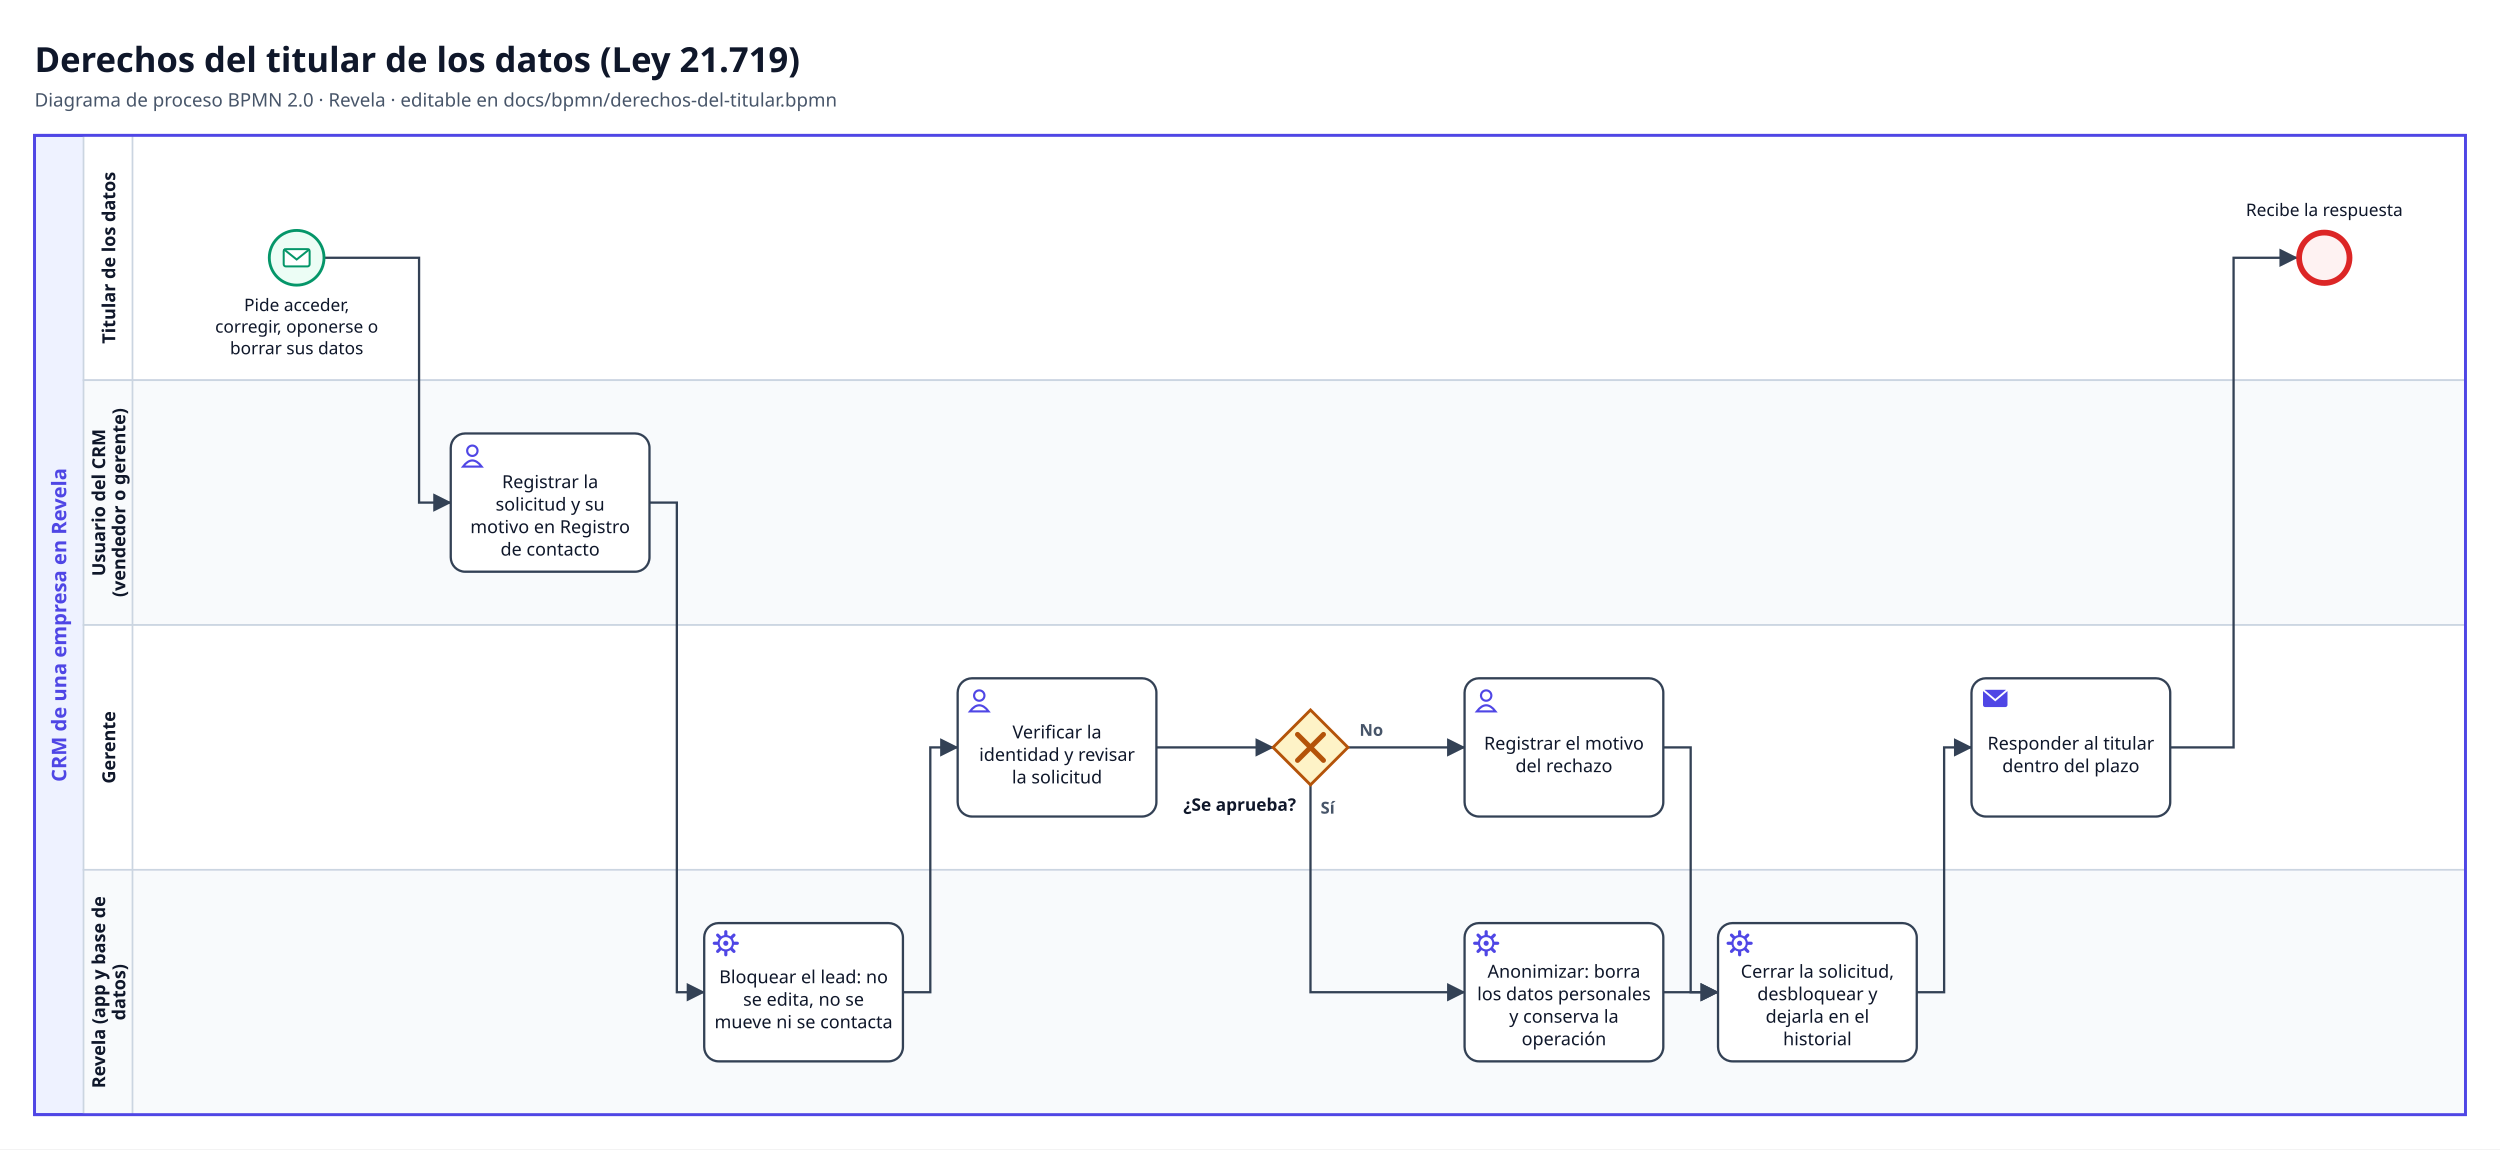
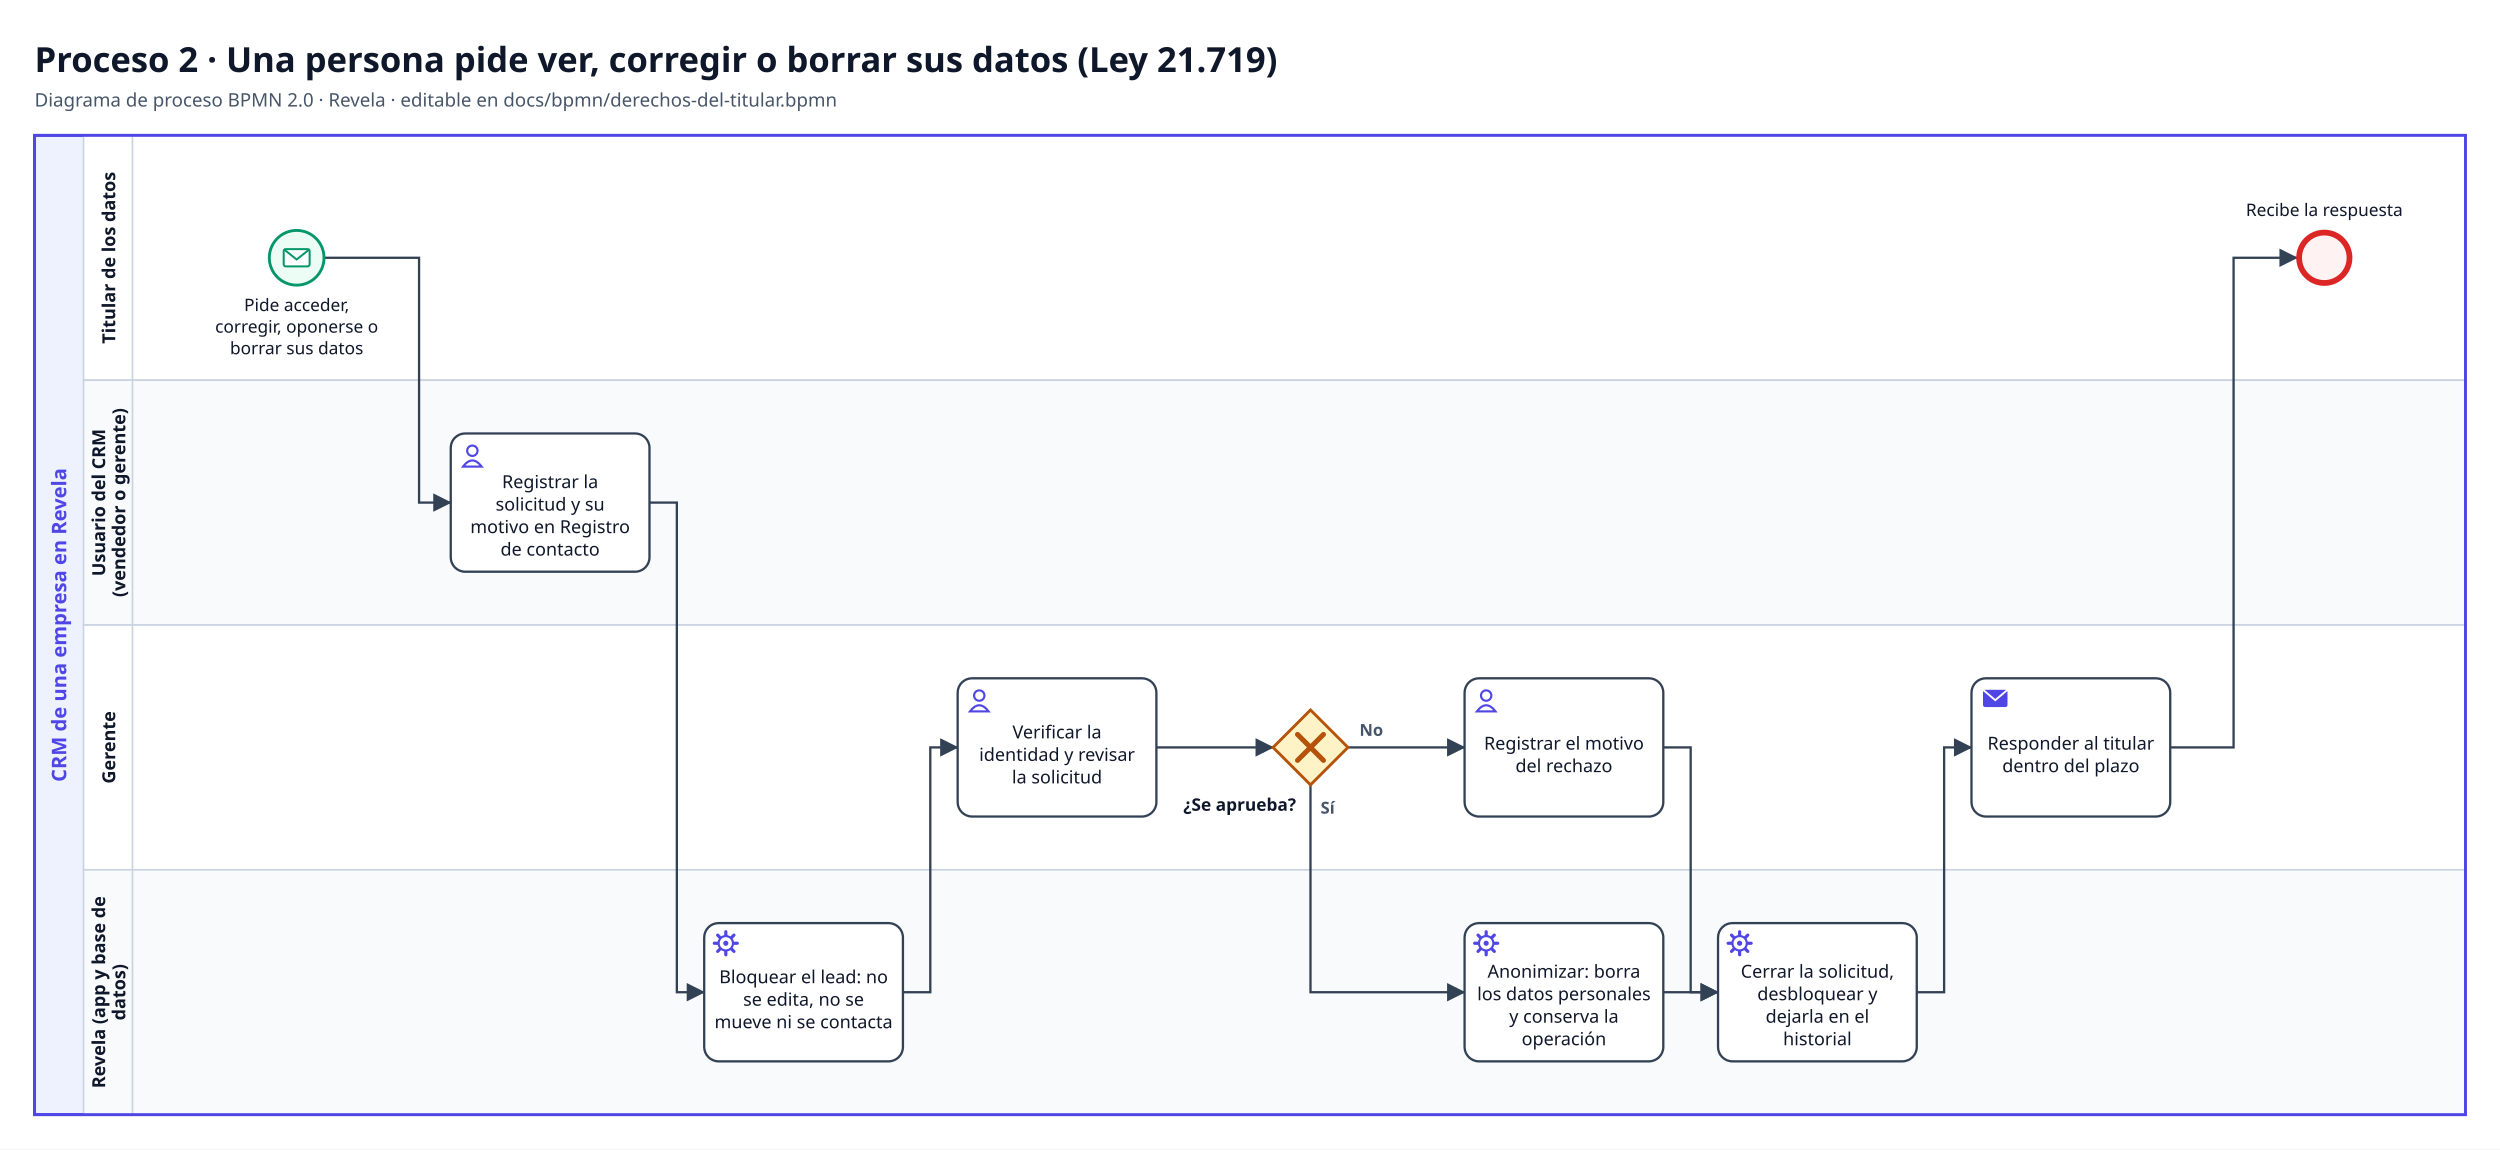
<svg xmlns="http://www.w3.org/2000/svg" width="1736" height="798" viewBox="0 0 1736 798">
  <defs>
    <marker id="flecha" viewBox="0 0 10 10" refX="9.5" refY="5" markerWidth="8" markerHeight="8" orient="auto-start-reverse">
      <path d="M 0 0 L 10 5 L 0 10 z" fill="#334155" />
    </marker>
  </defs>
-   <rect width="100%" height="100%" fill="#FFFFFF" />
-   <text x="24" y="50" font-size="24" font-weight="700" fill="#0F172A" text-anchor="start" font-family="'Segoe UI', system-ui, sans-serif">Derechos del titular de los datos (Ley 21.719)</text>
+   <rect y="0" width="100%" height="100%" fill="#FFFFFF" />
+   <text x="24" y="50" font-size="24" font-weight="700" fill="#0F172A" text-anchor="start" font-family="'Segoe UI', system-ui, sans-serif">Proceso 2 · Una persona pide ver, corregir o borrar sus datos (Ley 21.719)</text>
  <text x="24" y="74" font-size="13" font-weight="400" fill="#475569" text-anchor="start" font-family="'Segoe UI', system-ui, sans-serif">Diagrama de proceso BPMN 2.0 · Revela · editable en docs/bpmn/derechos-del-titular.bpmn</text>
  <rect x="24" y="94" width="1688" height="680" fill="#EEF2FF" stroke="#4F46E5" stroke-width="2" />
  <text x="46" y="434" font-size="14" font-weight="700" fill="#4F46E5" text-anchor="middle" font-family="'Segoe UI', system-ui, sans-serif" transform="rotate(-90 46 434)">CRM de una empresa en Revela</text>
  <rect x="58" y="94" width="1654" height="170" fill="#FFFFFF" stroke="#CBD5E1" stroke-width="1.2" />
  <line x1="92" y1="94" x2="92" y2="264" stroke="#CBD5E1" stroke-width="1.2" />
  <text x="80" y="179" font-size="12.5" font-weight="600" fill="#0F172A" text-anchor="middle" font-family="'Segoe UI', system-ui, sans-serif" transform="rotate(-90 80 179)">Titular de los datos</text>
  <rect x="58" y="264" width="1654" height="170" fill="#F8FAFC" stroke="#CBD5E1" stroke-width="1.2" />
  <line x1="92" y1="264" x2="92" y2="434" stroke="#CBD5E1" stroke-width="1.2" />
  <text x="73" y="349" font-size="12.5" font-weight="600" fill="#0F172A" text-anchor="middle" font-family="'Segoe UI', system-ui, sans-serif" transform="rotate(-90 73 349)">Usuario del CRM</text>
  <text x="87" y="349" font-size="12.5" font-weight="600" fill="#0F172A" text-anchor="middle" font-family="'Segoe UI', system-ui, sans-serif" transform="rotate(-90 87 349)">(vendedor o gerente)</text>
  <rect x="58" y="434" width="1654" height="170" fill="#FFFFFF" stroke="#CBD5E1" stroke-width="1.2" />
  <line x1="92" y1="434" x2="92" y2="604" stroke="#CBD5E1" stroke-width="1.2" />
  <text x="80" y="519" font-size="12.5" font-weight="600" fill="#0F172A" text-anchor="middle" font-family="'Segoe UI', system-ui, sans-serif" transform="rotate(-90 80 519)">Gerente</text>
  <rect x="58" y="604" width="1654" height="170" fill="#F8FAFC" stroke="#CBD5E1" stroke-width="1.2" />
  <line x1="92" y1="604" x2="92" y2="774" stroke="#CBD5E1" stroke-width="1.2" />
  <text x="73" y="689" font-size="12.5" font-weight="600" fill="#0F172A" text-anchor="middle" font-family="'Segoe UI', system-ui, sans-serif" transform="rotate(-90 73 689)">Revela (app y base de</text>
  <text x="87" y="689" font-size="12.5" font-weight="600" fill="#0F172A" text-anchor="middle" font-family="'Segoe UI', system-ui, sans-serif" transform="rotate(-90 87 689)">datos)</text>
  <rect x="24" y="94" width="1688" height="680" fill="none" stroke="#4F46E5" stroke-width="2" />
  <path d="M 225 179 L 291 179 L 291 349 L 313 349" fill="none" stroke="#334155" stroke-width="1.6" marker-end="url(#flecha)" />
  <path d="M 451 349 L 470 349 L 470 689 L 489 689" fill="none" stroke="#334155" stroke-width="1.6" marker-end="url(#flecha)" />
  <path d="M 627 689 L 646 689 L 646 519 L 665 519" fill="none" stroke="#334155" stroke-width="1.6" marker-end="url(#flecha)" />
  <path d="M 803 519 L 884 519" fill="none" stroke="#334155" stroke-width="1.6" marker-end="url(#flecha)" />
  <path d="M 936 519 L 1017 519" fill="none" stroke="#334155" stroke-width="1.6" marker-end="url(#flecha)" />
  <text x="944" y="511" font-size="11.5" font-weight="600" fill="#475569" text-anchor="start" font-family="'Segoe UI', system-ui, sans-serif">No</text>
  <path d="M 910 545 L 910 689 L 1017 689" fill="none" stroke="#334155" stroke-width="1.6" marker-end="url(#flecha)" />
  <text x="917" y="565" font-size="11.5" font-weight="600" fill="#475569" text-anchor="start" font-family="'Segoe UI', system-ui, sans-serif">Sí</text>
  <path d="M 1155 519 L 1174 519 L 1174 689 L 1193 689" fill="none" stroke="#334155" stroke-width="1.6" marker-end="url(#flecha)" />
  <path d="M 1155 689 L 1193 689" fill="none" stroke="#334155" stroke-width="1.6" marker-end="url(#flecha)" />
  <path d="M 1331 689 L 1350 689 L 1350 519 L 1369 519" fill="none" stroke="#334155" stroke-width="1.6" marker-end="url(#flecha)" />
  <path d="M 1507 519 L 1551 519 L 1551 179 L 1595 179" fill="none" stroke="#334155" stroke-width="1.6" marker-end="url(#flecha)" />
  <circle cx="206" cy="179" r="19" fill="#ECFDF5" stroke="#059669" stroke-width="2" />
  <rect x="197" y="173" width="18" height="12" rx="1.5" fill="#FFFFFF" stroke="#059669" stroke-width="1.4" />
  <path d="M 197 173 L 206 180.2 L 215 173" fill="none" stroke="#059669" stroke-width="1.4" />
  <text x="206" y="216" font-size="12" font-weight="400" fill="#0F172A" text-anchor="middle" font-family="'Segoe UI', system-ui, sans-serif">Pide acceder,</text>
  <text x="206" y="231" font-size="12" font-weight="400" fill="#0F172A" text-anchor="middle" font-family="'Segoe UI', system-ui, sans-serif">corregir, oponerse o</text>
  <text x="206" y="246" font-size="12" font-weight="400" fill="#0F172A" text-anchor="middle" font-family="'Segoe UI', system-ui, sans-serif">borrar sus datos</text>
  <rect x="313" y="301" width="138" height="96" rx="10" fill="#FFFFFF" stroke="#334155" stroke-width="1.6" />
  <circle cx="328" cy="313" r="3.6" fill="none" stroke="#4F46E5" stroke-width="1.5" />
  <path d="M 321.5 324 Q 328 315.5 334.5 324 Z" fill="none" stroke="#4F46E5" stroke-width="1.5" />
  <text x="382" y="338.938" font-size="12.5" font-weight="400" fill="#0F172A" text-anchor="middle" font-family="'Segoe UI', system-ui, sans-serif">Registrar la</text>
  <text x="382" y="354.562" font-size="12.5" font-weight="400" fill="#0F172A" text-anchor="middle" font-family="'Segoe UI', system-ui, sans-serif">solicitud y su</text>
  <text x="382" y="370.188" font-size="12.5" font-weight="400" fill="#0F172A" text-anchor="middle" font-family="'Segoe UI', system-ui, sans-serif">motivo en Registro</text>
  <text x="382" y="385.812" font-size="12.5" font-weight="400" fill="#0F172A" text-anchor="middle" font-family="'Segoe UI', system-ui, sans-serif">de contacto</text>
  <rect x="489" y="641" width="138" height="96" rx="10" fill="#FFFFFF" stroke="#334155" stroke-width="1.6" />
  <line x1="509" y1="655" x2="512" y2="655" stroke="#4F46E5" stroke-width="2.2" stroke-linecap="round" />
  <line x1="507.536" y1="658.536" x2="509.657" y2="660.657" stroke="#4F46E5" stroke-width="2.2" stroke-linecap="round" />
  <line x1="504" y1="660" x2="504" y2="663" stroke="#4F46E5" stroke-width="2.2" stroke-linecap="round" />
  <line x1="500.464" y1="658.536" x2="498.343" y2="660.657" stroke="#4F46E5" stroke-width="2.2" stroke-linecap="round" />
  <line x1="499" y1="655" x2="496" y2="655" stroke="#4F46E5" stroke-width="2.2" stroke-linecap="round" />
  <line x1="500.464" y1="651.464" x2="498.343" y2="649.343" stroke="#4F46E5" stroke-width="2.2" stroke-linecap="round" />
  <line x1="504" y1="650" x2="504" y2="647" stroke="#4F46E5" stroke-width="2.2" stroke-linecap="round" />
  <line x1="507.536" y1="651.464" x2="509.657" y2="649.343" stroke="#4F46E5" stroke-width="2.2" stroke-linecap="round" />
  <circle cx="504" cy="655" r="5" fill="#FFFFFF" stroke="#4F46E5" stroke-width="1.5" />
  <circle cx="504" cy="655" r="1.8" fill="#4F46E5" />
  <text x="558" y="682.75" font-size="12.5" font-weight="400" fill="#0F172A" text-anchor="middle" font-family="'Segoe UI', system-ui, sans-serif">Bloquear el lead: no</text>
  <text x="558" y="698.375" font-size="12.5" font-weight="400" fill="#0F172A" text-anchor="middle" font-family="'Segoe UI', system-ui, sans-serif">se edita, no se</text>
  <text x="558" y="714" font-size="12.5" font-weight="400" fill="#0F172A" text-anchor="middle" font-family="'Segoe UI', system-ui, sans-serif">mueve ni se contacta</text>
  <rect x="665" y="471" width="138" height="96" rx="10" fill="#FFFFFF" stroke="#334155" stroke-width="1.6" />
  <circle cx="680" cy="483" r="3.6" fill="none" stroke="#4F46E5" stroke-width="1.5" />
  <path d="M 673.5 494 Q 680 485.5 686.5 494 Z" fill="none" stroke="#4F46E5" stroke-width="1.5" />
  <text x="734" y="512.75" font-size="12.5" font-weight="400" fill="#0F172A" text-anchor="middle" font-family="'Segoe UI', system-ui, sans-serif">Verificar la</text>
  <text x="734" y="528.375" font-size="12.5" font-weight="400" fill="#0F172A" text-anchor="middle" font-family="'Segoe UI', system-ui, sans-serif">identidad y revisar</text>
  <text x="734" y="544" font-size="12.5" font-weight="400" fill="#0F172A" text-anchor="middle" font-family="'Segoe UI', system-ui, sans-serif">la solicitud</text>
  <path d="M 910 493 L 936 519 L 910 545 L 884 519 Z" fill="#FEF3C7" stroke="#B45309" stroke-width="2" />
  <path d="M 901 510 L 919 528 M 919 510 L 901 528" stroke="#B45309" stroke-width="3.5" stroke-linecap="round" />
  <text x="900" y="563" font-size="12" font-weight="600" fill="#0F172A" text-anchor="end" font-family="'Segoe UI', system-ui, sans-serif">¿Se aprueba?</text>
  <rect x="1017" y="471" width="138" height="96" rx="10" fill="#FFFFFF" stroke="#334155" stroke-width="1.6" />
  <circle cx="1032" cy="483" r="3.6" fill="none" stroke="#4F46E5" stroke-width="1.5" />
  <path d="M 1025.5 494 Q 1032 485.5 1038.5 494 Z" fill="none" stroke="#4F46E5" stroke-width="1.5" />
  <text x="1086" y="520.562" font-size="12.5" font-weight="400" fill="#0F172A" text-anchor="middle" font-family="'Segoe UI', system-ui, sans-serif">Registrar el motivo</text>
  <text x="1086" y="536.188" font-size="12.5" font-weight="400" fill="#0F172A" text-anchor="middle" font-family="'Segoe UI', system-ui, sans-serif">del rechazo</text>
  <rect x="1017" y="641" width="138" height="96" rx="10" fill="#FFFFFF" stroke="#334155" stroke-width="1.6" />
  <line x1="1037" y1="655" x2="1040" y2="655" stroke="#4F46E5" stroke-width="2.2" stroke-linecap="round" />
  <line x1="1035.536" y1="658.536" x2="1037.657" y2="660.657" stroke="#4F46E5" stroke-width="2.2" stroke-linecap="round" />
  <line x1="1032" y1="660" x2="1032" y2="663" stroke="#4F46E5" stroke-width="2.2" stroke-linecap="round" />
  <line x1="1028.464" y1="658.536" x2="1026.343" y2="660.657" stroke="#4F46E5" stroke-width="2.2" stroke-linecap="round" />
  <line x1="1027" y1="655" x2="1024" y2="655" stroke="#4F46E5" stroke-width="2.2" stroke-linecap="round" />
  <line x1="1028.464" y1="651.464" x2="1026.343" y2="649.343" stroke="#4F46E5" stroke-width="2.2" stroke-linecap="round" />
  <line x1="1032" y1="650" x2="1032" y2="647" stroke="#4F46E5" stroke-width="2.2" stroke-linecap="round" />
  <line x1="1035.536" y1="651.464" x2="1037.657" y2="649.343" stroke="#4F46E5" stroke-width="2.2" stroke-linecap="round" />
  <circle cx="1032" cy="655" r="5" fill="#FFFFFF" stroke="#4F46E5" stroke-width="1.5" />
  <circle cx="1032" cy="655" r="1.8" fill="#4F46E5" />
  <text x="1086" y="678.938" font-size="12.5" font-weight="400" fill="#0F172A" text-anchor="middle" font-family="'Segoe UI', system-ui, sans-serif">Anonimizar: borra</text>
  <text x="1086" y="694.562" font-size="12.5" font-weight="400" fill="#0F172A" text-anchor="middle" font-family="'Segoe UI', system-ui, sans-serif">los datos personales</text>
  <text x="1086" y="710.188" font-size="12.5" font-weight="400" fill="#0F172A" text-anchor="middle" font-family="'Segoe UI', system-ui, sans-serif">y conserva la</text>
  <text x="1086" y="725.812" font-size="12.5" font-weight="400" fill="#0F172A" text-anchor="middle" font-family="'Segoe UI', system-ui, sans-serif">operación</text>
  <rect x="1193" y="641" width="138" height="96" rx="10" fill="#FFFFFF" stroke="#334155" stroke-width="1.6" />
  <line x1="1213" y1="655" x2="1216" y2="655" stroke="#4F46E5" stroke-width="2.2" stroke-linecap="round" />
  <line x1="1211.536" y1="658.536" x2="1213.657" y2="660.657" stroke="#4F46E5" stroke-width="2.2" stroke-linecap="round" />
  <line x1="1208" y1="660" x2="1208" y2="663" stroke="#4F46E5" stroke-width="2.2" stroke-linecap="round" />
  <line x1="1204.464" y1="658.536" x2="1202.343" y2="660.657" stroke="#4F46E5" stroke-width="2.2" stroke-linecap="round" />
  <line x1="1203" y1="655" x2="1200" y2="655" stroke="#4F46E5" stroke-width="2.2" stroke-linecap="round" />
  <line x1="1204.464" y1="651.464" x2="1202.343" y2="649.343" stroke="#4F46E5" stroke-width="2.2" stroke-linecap="round" />
  <line x1="1208" y1="650" x2="1208" y2="647" stroke="#4F46E5" stroke-width="2.2" stroke-linecap="round" />
  <line x1="1211.536" y1="651.464" x2="1213.657" y2="649.343" stroke="#4F46E5" stroke-width="2.2" stroke-linecap="round" />
  <circle cx="1208" cy="655" r="5" fill="#FFFFFF" stroke="#4F46E5" stroke-width="1.5" />
  <circle cx="1208" cy="655" r="1.8" fill="#4F46E5" />
  <text x="1262" y="678.938" font-size="12.5" font-weight="400" fill="#0F172A" text-anchor="middle" font-family="'Segoe UI', system-ui, sans-serif">Cerrar la solicitud,</text>
  <text x="1262" y="694.562" font-size="12.5" font-weight="400" fill="#0F172A" text-anchor="middle" font-family="'Segoe UI', system-ui, sans-serif">desbloquear y</text>
  <text x="1262" y="710.188" font-size="12.5" font-weight="400" fill="#0F172A" text-anchor="middle" font-family="'Segoe UI', system-ui, sans-serif">dejarla en el</text>
  <text x="1262" y="725.812" font-size="12.5" font-weight="400" fill="#0F172A" text-anchor="middle" font-family="'Segoe UI', system-ui, sans-serif">historial</text>
  <rect x="1369" y="471" width="138" height="96" rx="10" fill="#FFFFFF" stroke="#334155" stroke-width="1.6" />
  <rect x="1377" y="479" width="17" height="12" rx="1.5" fill="#4F46E5" />
  <path d="M 1377 479 L 1385.5 486.2 L 1394 479" fill="none" stroke="#FFFFFF" stroke-width="1.3" />
  <text x="1438" y="520.562" font-size="12.5" font-weight="400" fill="#0F172A" text-anchor="middle" font-family="'Segoe UI', system-ui, sans-serif">Responder al titular</text>
  <text x="1438" y="536.188" font-size="12.5" font-weight="400" fill="#0F172A" text-anchor="middle" font-family="'Segoe UI', system-ui, sans-serif">dentro del plazo</text>
  <circle cx="1614" cy="179" r="17.5" fill="#FEF2F2" stroke="#DC2626" stroke-width="4" />
  <text x="1614" y="150" font-size="12" font-weight="400" fill="#0F172A" text-anchor="middle" font-family="'Segoe UI', system-ui, sans-serif">Recibe la respuesta</text>
</svg>
